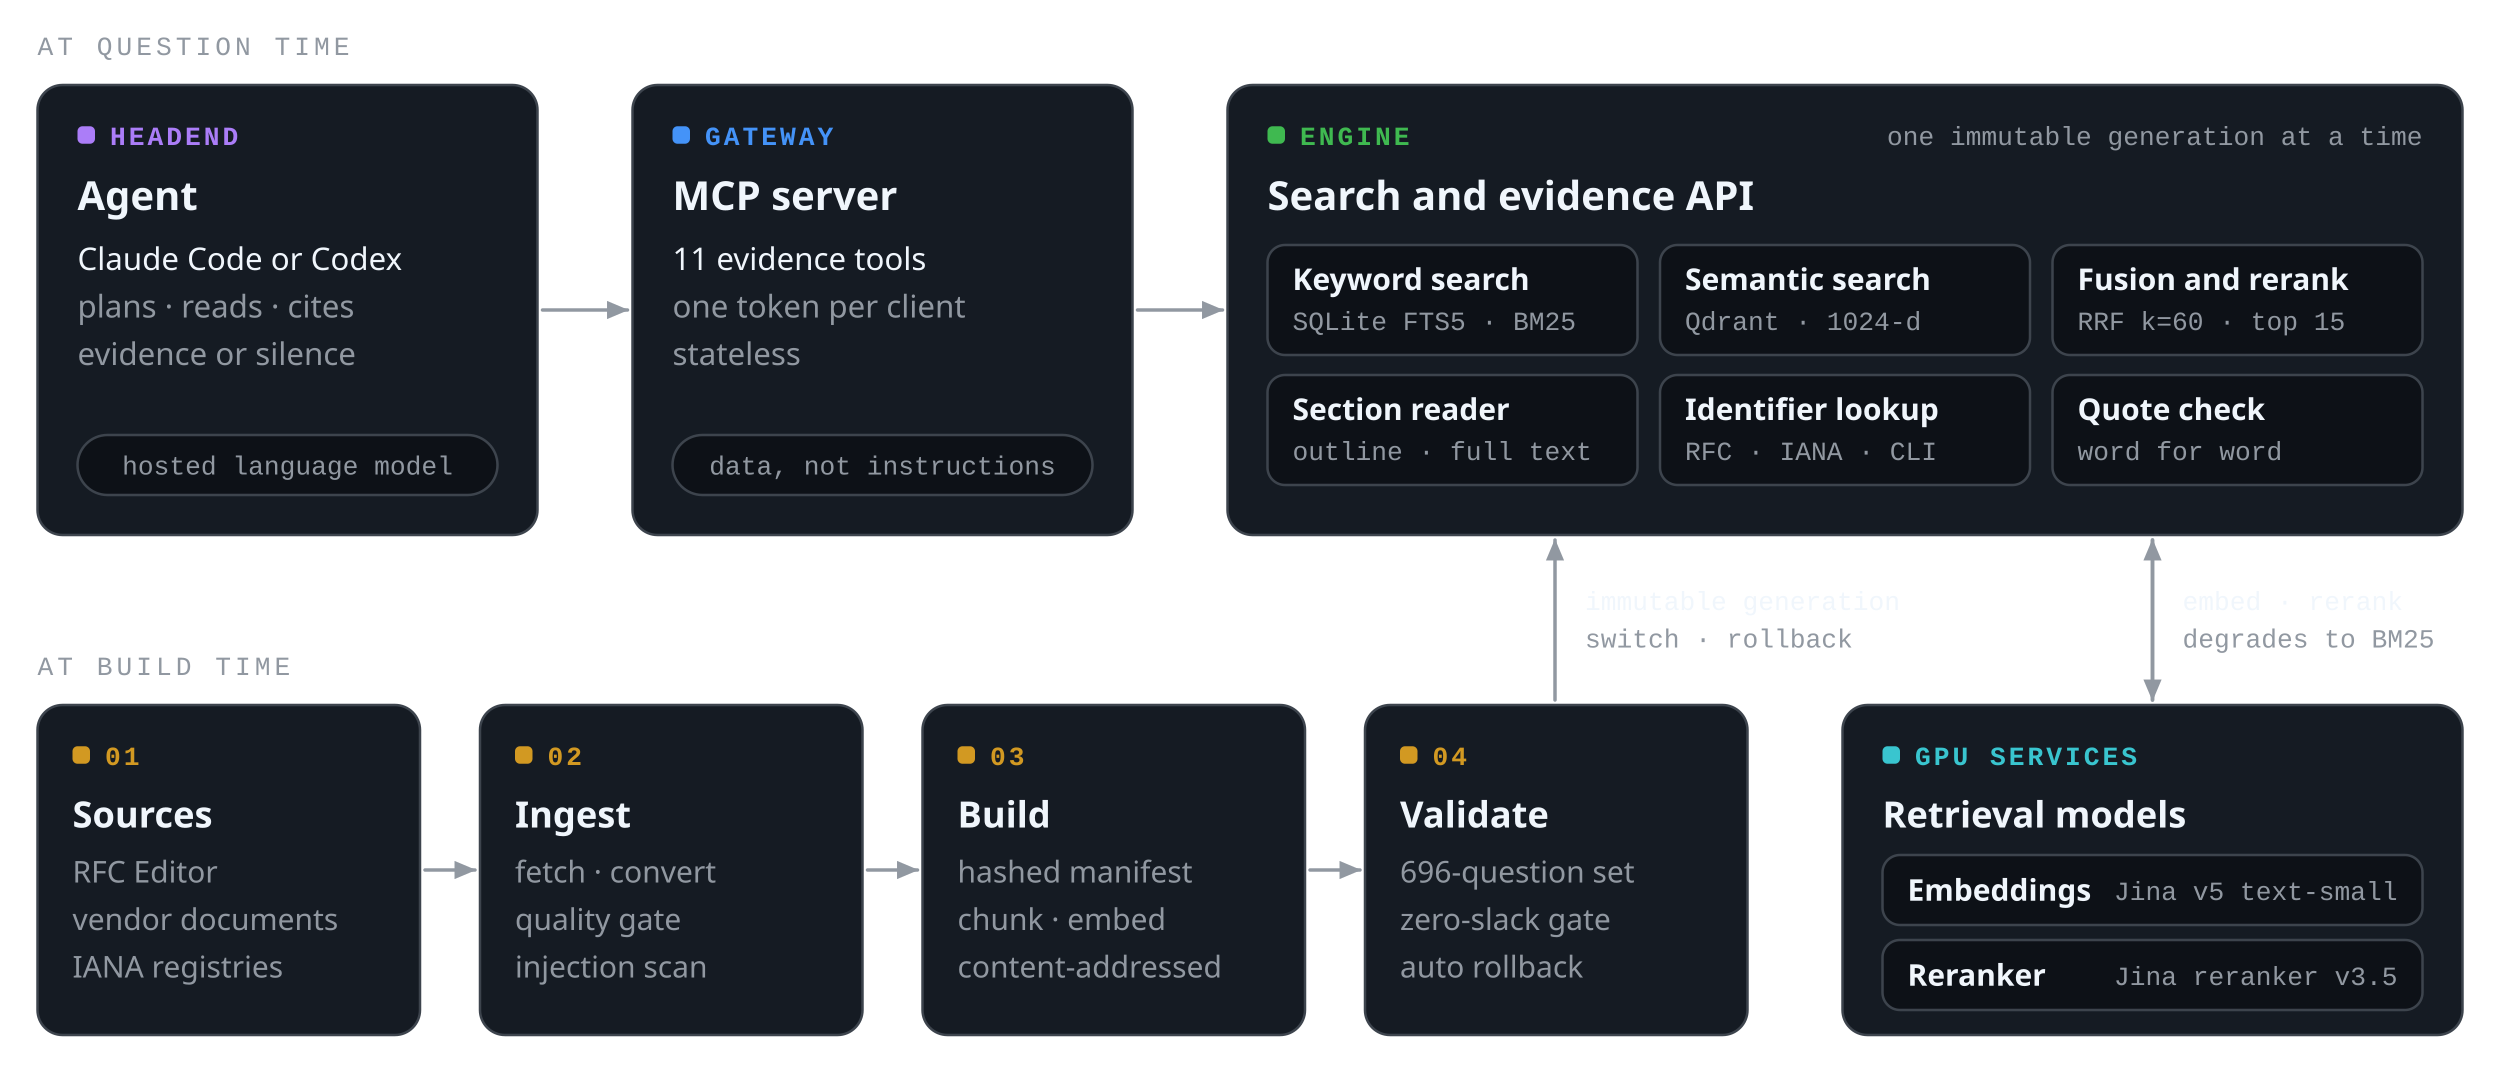
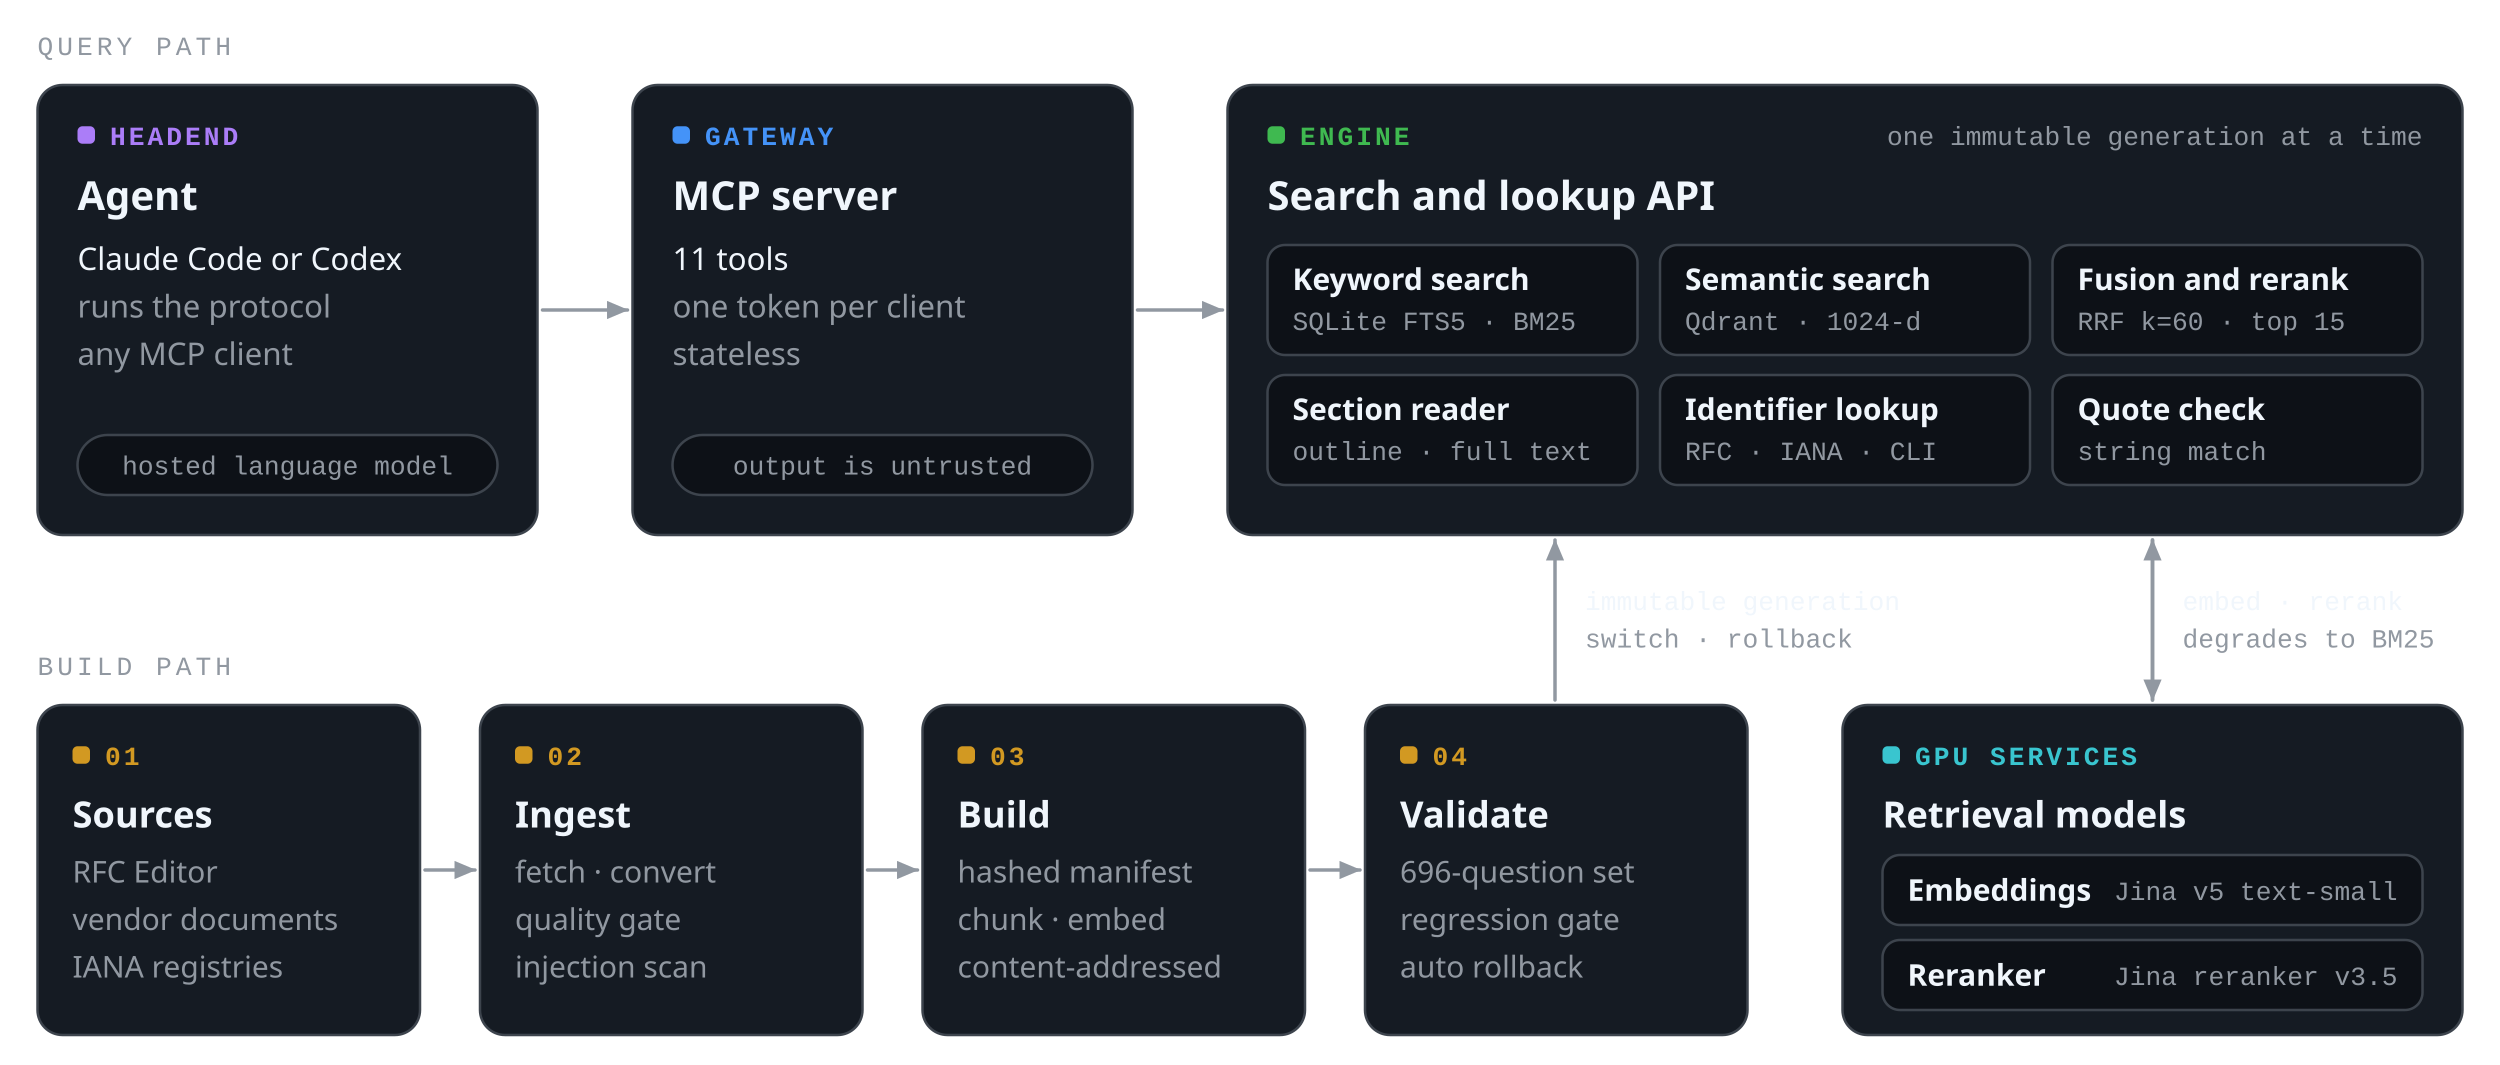
<svg xmlns="http://www.w3.org/2000/svg" width="1000" height="426" viewBox="0 0 1000 426" role="img" aria-labeledby="t d">
  <style>.s{font-family:-apple-system,BlinkMacSystemFont,'Segoe UI','Noto Sans',Helvetica,Arial,sans-serif}.m{font-family:ui-monospace,SFMono-Regular,'SF Mono',Menlo,Consolas,'Liberation Mono',monospace}</style>
  <defs>
    <marker id="ah" viewBox="0 0 10 10" refX="9" refY="5" markerWidth="6.5" markerHeight="6.5" orient="auto">
      <path d="M0 1L9.5 5L0 9z" fill="#9198a1" />
    </marker>
  </defs>
-   <text x="15" y="22" class="m" font-size="10.5" font-weight="400" fill="#9198a1" letter-spacing="1.6">AT QUESTION TIME</text>
-   <text x="15" y="270" class="m" font-size="10.5" font-weight="400" fill="#9198a1" letter-spacing="1.6">AT BUILD TIME</text>
+   <text x="15" y="22" class="m" font-size="10.5" font-weight="400" fill="#9198a1" letter-spacing="1.6">QUERY PATH</text>
+   <text x="15" y="270" class="m" font-size="10.5" font-weight="400" fill="#9198a1" letter-spacing="1.6">BUILD PATH</text>
  <rect x="15" y="34" width="200" height="180" rx="10" fill="#151b23" stroke="#3d444d" />
  <rect x="31" y="50.5" width="7" height="7" rx="2" fill="#ab7df8" />
  <text x="44" y="58" class="m" font-size="10.5" font-weight="600" fill="#ab7df8" letter-spacing="1.2">HEADEND</text>
  <text x="31" y="84" class="s" font-size="16" font-weight="700" fill="#f0f6fc">Agent</text>
  <text x="31" y="108" class="s" font-size="12.5" font-weight="400" fill="#f0f6fc">Claude Code or Codex</text>
-   <text x="31" y="127" class="s" font-size="12.5" font-weight="400" fill="#9198a1">plans · reads · cites</text>
-   <text x="31" y="146" class="s" font-size="12.5" font-weight="400" fill="#9198a1">evidence or silence</text>
+   <text x="31" y="127" class="s" font-size="12.5" font-weight="400" fill="#9198a1">runs the protocol</text>
+   <text x="31" y="146" class="s" font-size="12.5" font-weight="400" fill="#9198a1">any MCP client</text>
  <rect x="31" y="174" width="168" height="24" rx="12" fill="#0d1117" stroke="#3d444d" />
  <text x="115" y="189.8" class="m" font-size="10.5" font-weight="400" fill="#9198a1" text-anchor="middle">hosted language model</text>
  <rect x="253" y="34" width="200" height="180" rx="10" fill="#151b23" stroke="#3d444d" />
  <rect x="269" y="50.5" width="7" height="7" rx="2" fill="#4493f8" />
  <text x="282" y="58" class="m" font-size="10.5" font-weight="600" fill="#4493f8" letter-spacing="1.2">GATEWAY</text>
  <text x="269" y="84" class="s" font-size="16" font-weight="700" fill="#f0f6fc">MCP server</text>
-   <text x="269" y="108" class="s" font-size="12.5" font-weight="400" fill="#f0f6fc">11 evidence tools</text>
+   <text x="269" y="108" class="s" font-size="12.5" font-weight="400" fill="#f0f6fc">11 tools</text>
  <text x="269" y="127" class="s" font-size="12.5" font-weight="400" fill="#9198a1">one token per client</text>
  <text x="269" y="146" class="s" font-size="12.5" font-weight="400" fill="#9198a1">stateless</text>
  <rect x="269" y="174" width="168" height="24" rx="12" fill="#0d1117" stroke="#3d444d" />
-   <text x="353" y="189.8" class="m" font-size="10.5" font-weight="400" fill="#9198a1" text-anchor="middle">data, not instructions</text>
+   <text x="353" y="189.8" class="m" font-size="10.5" font-weight="400" fill="#9198a1" text-anchor="middle">output is untrusted</text>
  <rect x="491" y="34" width="494" height="180" rx="10" fill="#151b23" stroke="#3d444d" />
  <rect x="507" y="50.5" width="7" height="7" rx="2" fill="#3fb950" />
  <text x="520" y="58" class="m" font-size="10.5" font-weight="600" fill="#3fb950" letter-spacing="1.2">ENGINE</text>
-   <text x="507" y="84" class="s" font-size="16" font-weight="700" fill="#f0f6fc">Search and evidence API</text>
+   <text x="507" y="84" class="s" font-size="16" font-weight="700" fill="#f0f6fc">Search and lookup API</text>
  <text x="969" y="58" class="m" font-size="10.5" font-weight="400" fill="#9198a1" text-anchor="end">one immutable generation at a time</text>
  <rect x="507" y="98" width="148" height="44" rx="7" fill="#0d1117" stroke="#3d444d" />
  <text x="517" y="116" class="s" font-size="12" font-weight="600" fill="#f0f6fc">Keyword search</text>
  <text x="517" y="132" class="m" font-size="10.5" font-weight="400" fill="#9198a1">SQLite FTS5 · BM25</text>
  <rect x="664" y="98" width="148" height="44" rx="7" fill="#0d1117" stroke="#3d444d" />
  <text x="674" y="116" class="s" font-size="12" font-weight="600" fill="#f0f6fc">Semantic search</text>
  <text x="674" y="132" class="m" font-size="10.5" font-weight="400" fill="#9198a1">Qdrant · 1024-d</text>
  <rect x="821" y="98" width="148" height="44" rx="7" fill="#0d1117" stroke="#3d444d" />
  <text x="831" y="116" class="s" font-size="12" font-weight="600" fill="#f0f6fc">Fusion and rerank</text>
  <text x="831" y="132" class="m" font-size="10.5" font-weight="400" fill="#9198a1">RRF k=60 · top 15</text>
  <rect x="507" y="150" width="148" height="44" rx="7" fill="#0d1117" stroke="#3d444d" />
  <text x="517" y="168" class="s" font-size="12" font-weight="600" fill="#f0f6fc">Section reader</text>
  <text x="517" y="184" class="m" font-size="10.5" font-weight="400" fill="#9198a1">outline · full text</text>
  <rect x="664" y="150" width="148" height="44" rx="7" fill="#0d1117" stroke="#3d444d" />
  <text x="674" y="168" class="s" font-size="12" font-weight="600" fill="#f0f6fc">Identifier lookup</text>
  <text x="674" y="184" class="m" font-size="10.5" font-weight="400" fill="#9198a1">RFC · IANA · CLI</text>
  <rect x="821" y="150" width="148" height="44" rx="7" fill="#0d1117" stroke="#3d444d" />
  <text x="831" y="168" class="s" font-size="12" font-weight="600" fill="#f0f6fc">Quote check</text>
-   <text x="831" y="184" class="m" font-size="10.5" font-weight="400" fill="#9198a1">word for word</text>
+   <text x="831" y="184" class="m" font-size="10.5" font-weight="400" fill="#9198a1">string match</text>
  <path d="M217 124H251" fill="none" stroke="#9198a1" stroke-width="1.4" stroke-linejoin="round" stroke-linecap="round" marker-end="url(#ah)" />
  <path d="M455 124H489" fill="none" stroke="#9198a1" stroke-width="1.4" stroke-linejoin="round" stroke-linecap="round" marker-end="url(#ah)" />
  <rect x="15" y="282" width="153" height="132" rx="10" fill="#151b23" stroke="#3d444d" />
  <rect x="29" y="298.5" width="7" height="7" rx="2" fill="#d29922" />
  <text x="42" y="306" class="m" font-size="10.5" font-weight="600" fill="#d29922" letter-spacing="1.2">01</text>
  <text x="29" y="331" class="s" font-size="14.5" font-weight="700" fill="#f0f6fc">Sources</text>
  <text x="29" y="353" class="s" font-size="12" font-weight="400" fill="#9198a1">RFC Editor</text>
  <text x="29" y="372" class="s" font-size="12" font-weight="400" fill="#9198a1">vendor documents</text>
  <text x="29" y="391" class="s" font-size="12" font-weight="400" fill="#9198a1">IANA registries</text>
  <path d="M170 348H190" fill="none" stroke="#9198a1" stroke-width="1.4" stroke-linejoin="round" stroke-linecap="round" marker-end="url(#ah)" />
  <rect x="192" y="282" width="153" height="132" rx="10" fill="#151b23" stroke="#3d444d" />
  <rect x="206" y="298.5" width="7" height="7" rx="2" fill="#d29922" />
  <text x="219" y="306" class="m" font-size="10.5" font-weight="600" fill="#d29922" letter-spacing="1.2">02</text>
  <text x="206" y="331" class="s" font-size="14.5" font-weight="700" fill="#f0f6fc">Ingest</text>
  <text x="206" y="353" class="s" font-size="12" font-weight="400" fill="#9198a1">fetch · convert</text>
  <text x="206" y="372" class="s" font-size="12" font-weight="400" fill="#9198a1">quality gate</text>
  <text x="206" y="391" class="s" font-size="12" font-weight="400" fill="#9198a1">injection scan</text>
  <path d="M347 348H367" fill="none" stroke="#9198a1" stroke-width="1.4" stroke-linejoin="round" stroke-linecap="round" marker-end="url(#ah)" />
  <rect x="369" y="282" width="153" height="132" rx="10" fill="#151b23" stroke="#3d444d" />
  <rect x="383" y="298.5" width="7" height="7" rx="2" fill="#d29922" />
  <text x="396" y="306" class="m" font-size="10.5" font-weight="600" fill="#d29922" letter-spacing="1.2">03</text>
  <text x="383" y="331" class="s" font-size="14.5" font-weight="700" fill="#f0f6fc">Build</text>
  <text x="383" y="353" class="s" font-size="12" font-weight="400" fill="#9198a1">hashed manifest</text>
  <text x="383" y="372" class="s" font-size="12" font-weight="400" fill="#9198a1">chunk · embed</text>
  <text x="383" y="391" class="s" font-size="12" font-weight="400" fill="#9198a1">content-addressed</text>
  <path d="M524 348H544" fill="none" stroke="#9198a1" stroke-width="1.4" stroke-linejoin="round" stroke-linecap="round" marker-end="url(#ah)" />
  <rect x="546" y="282" width="153" height="132" rx="10" fill="#151b23" stroke="#3d444d" />
  <rect x="560" y="298.5" width="7" height="7" rx="2" fill="#d29922" />
  <text x="573" y="306" class="m" font-size="10.5" font-weight="600" fill="#d29922" letter-spacing="1.2">04</text>
  <text x="560" y="331" class="s" font-size="14.5" font-weight="700" fill="#f0f6fc">Validate</text>
  <text x="560" y="353" class="s" font-size="12" font-weight="400" fill="#9198a1">696-question set</text>
-   <text x="560" y="372" class="s" font-size="12" font-weight="400" fill="#9198a1">zero-slack gate</text>
+   <text x="560" y="372" class="s" font-size="12" font-weight="400" fill="#9198a1">regression gate</text>
  <text x="560" y="391" class="s" font-size="12" font-weight="400" fill="#9198a1">auto rollback</text>
  <path d="M622 280V216" fill="none" stroke="#9198a1" stroke-width="1.4" stroke-linejoin="round" stroke-linecap="round" marker-end="url(#ah)" />
  <text x="634" y="244" class="m" font-size="10.5" font-weight="400" fill="#f0f6fc">immutable generation</text>
  <text x="634" y="259" class="m" font-size="10.5" font-weight="400" fill="#9198a1">switch · rollback</text>
  <rect x="737" y="282" width="248" height="132" rx="10" fill="#151b23" stroke="#3d444d" />
  <rect x="753" y="298.5" width="7" height="7" rx="2" fill="#39c5cf" />
  <text x="766" y="306" class="m" font-size="10.5" font-weight="600" fill="#39c5cf" letter-spacing="1.2">GPU SERVICES</text>
  <text x="753" y="331" class="s" font-size="14.5" font-weight="700" fill="#f0f6fc">Retrieval models</text>
  <rect x="753" y="342" width="216" height="28" rx="7" fill="#0d1117" stroke="#3d444d" />
  <text x="763" y="360.3" class="s" font-size="12" font-weight="600" fill="#f0f6fc">Embeddings</text>
  <text x="959" y="360" class="m" font-size="10.5" font-weight="400" fill="#9198a1" text-anchor="end">Jina v5 text-small</text>
  <rect x="753" y="376" width="216" height="28" rx="7" fill="#0d1117" stroke="#3d444d" />
  <text x="763" y="394.3" class="s" font-size="12" font-weight="600" fill="#f0f6fc">Reranker</text>
  <text x="959" y="394" class="m" font-size="10.5" font-weight="400" fill="#9198a1" text-anchor="end">Jina reranker v3.5</text>
  <path d="M861 280V216" fill="none" stroke="#9198a1" stroke-width="1.4" stroke-linejoin="round" stroke-linecap="round" marker-end="url(#ah)" />
  <path d="M861 216V280" fill="none" stroke="#9198a1" stroke-width="1.4" stroke-linejoin="round" stroke-linecap="round" marker-end="url(#ah)" />
  <text x="873" y="244" class="m" font-size="10.5" font-weight="400" fill="#f0f6fc">embed · rerank</text>
  <text x="873" y="259" class="m" font-size="10.5" font-weight="400" fill="#9198a1">degrades to BM25</text>
</svg>
